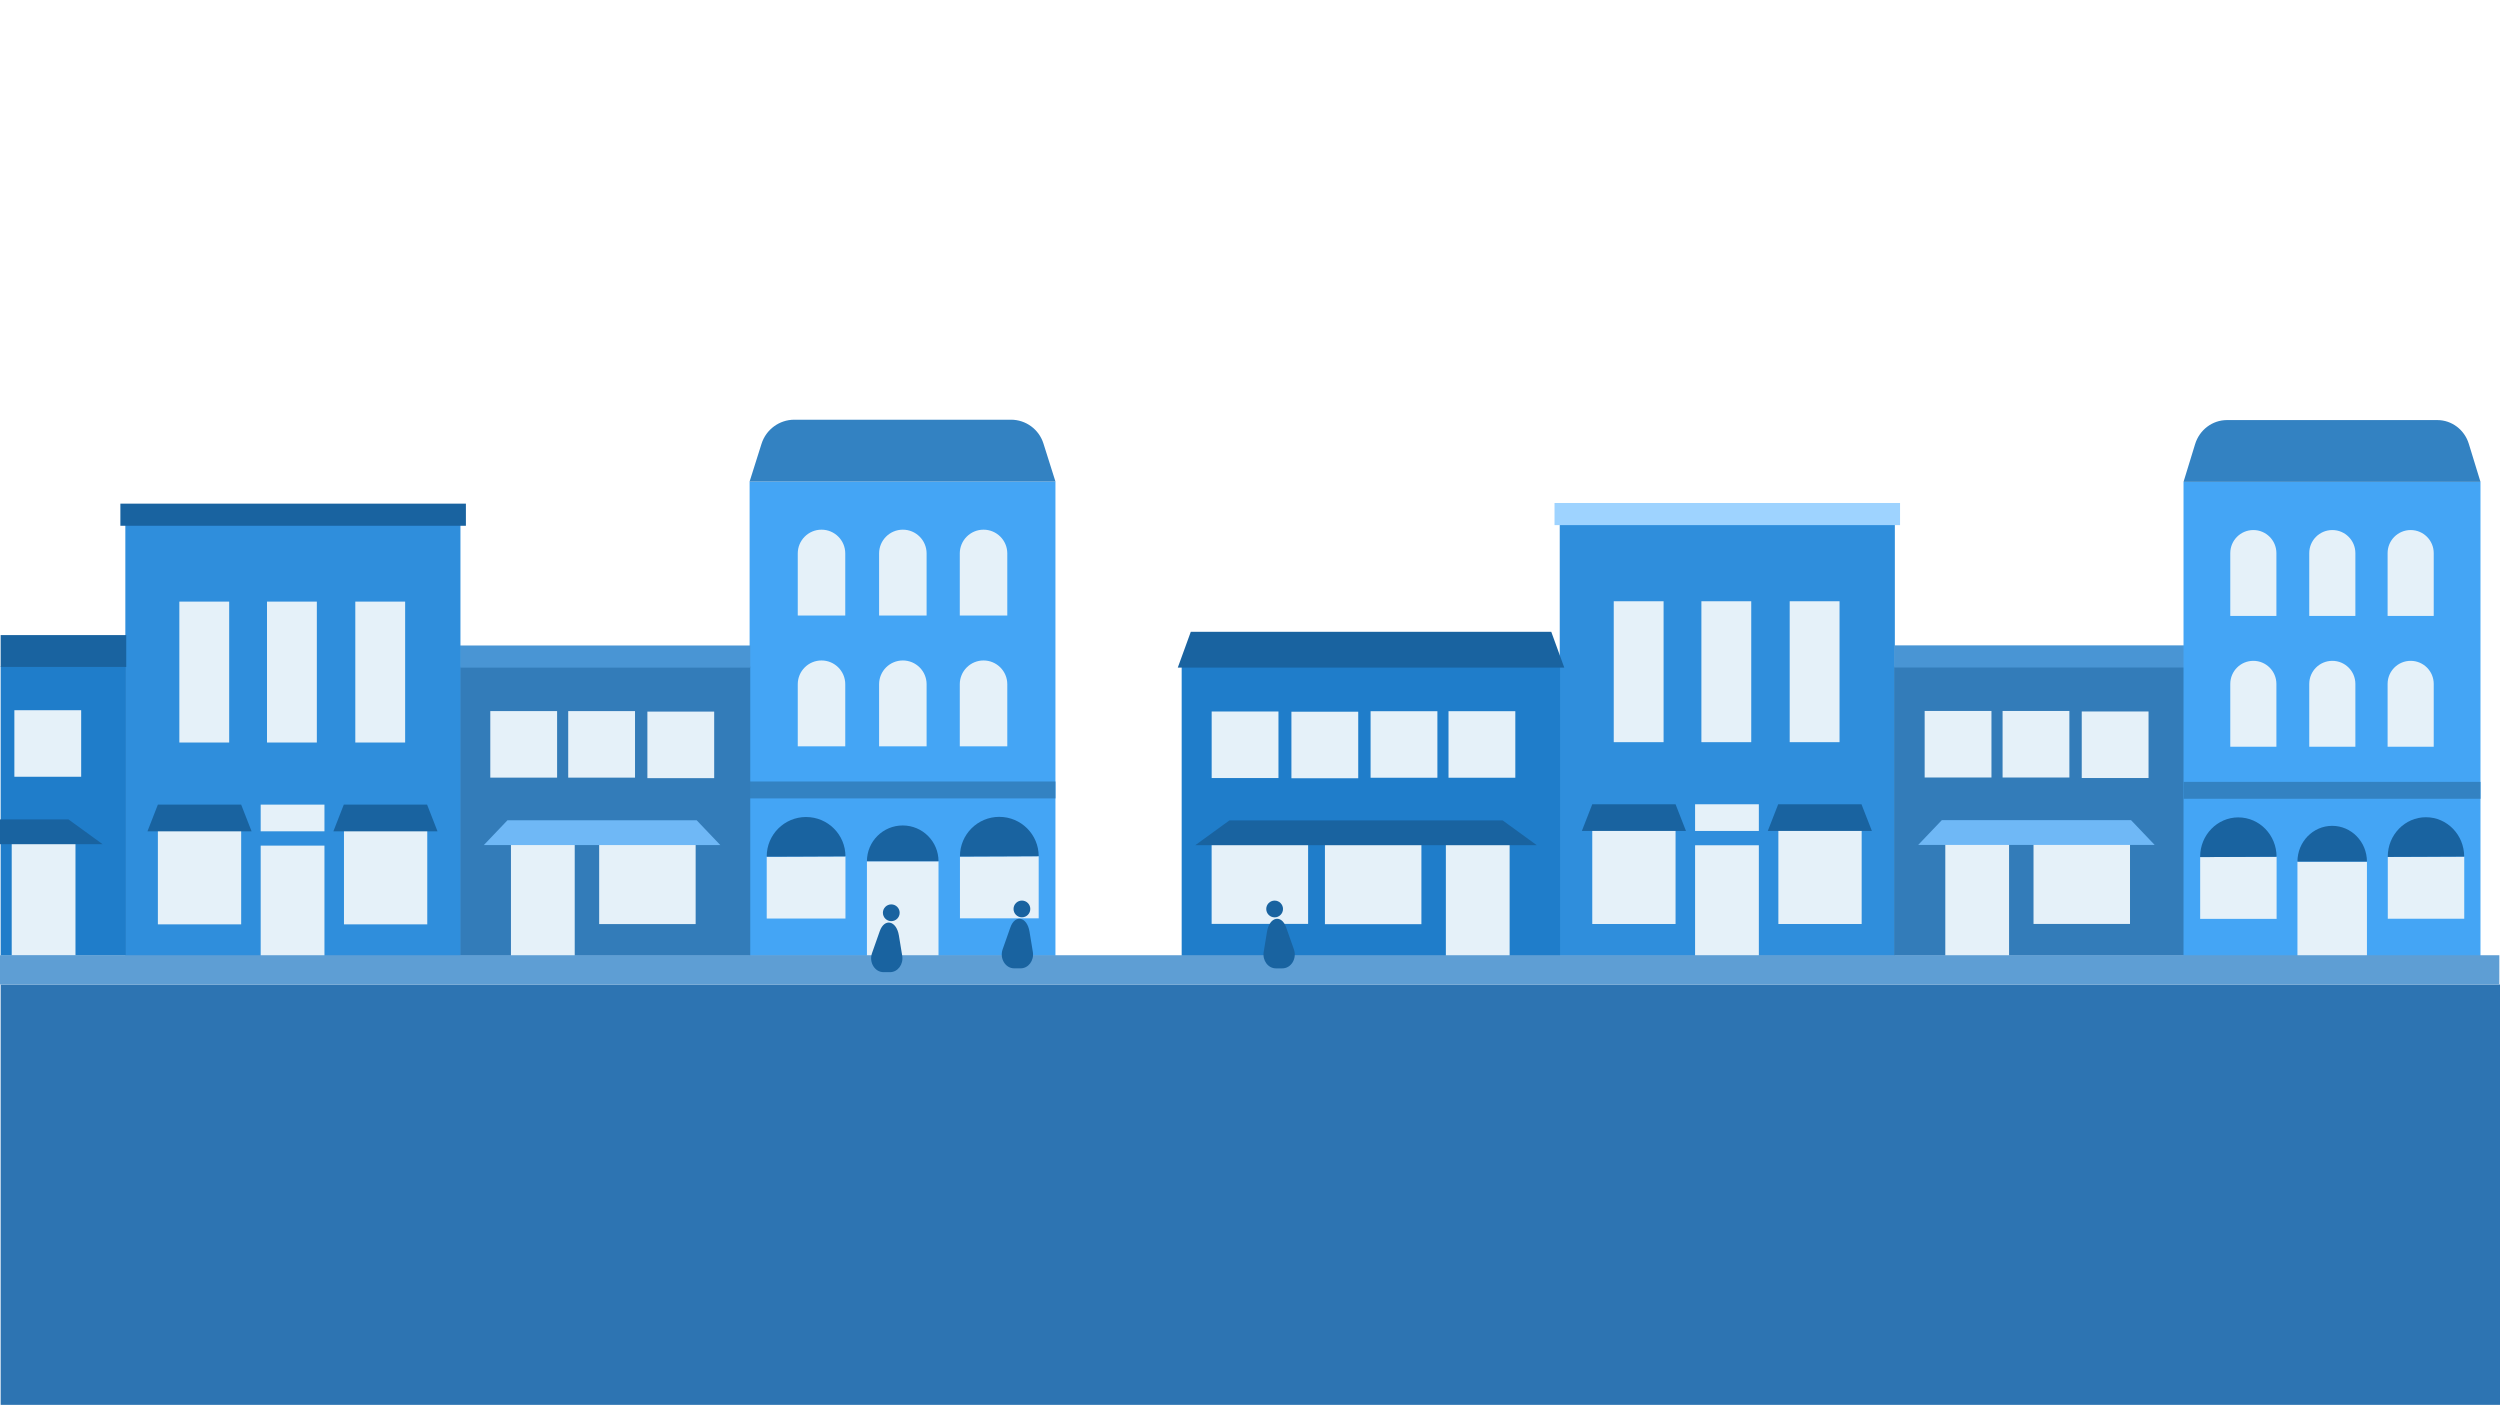
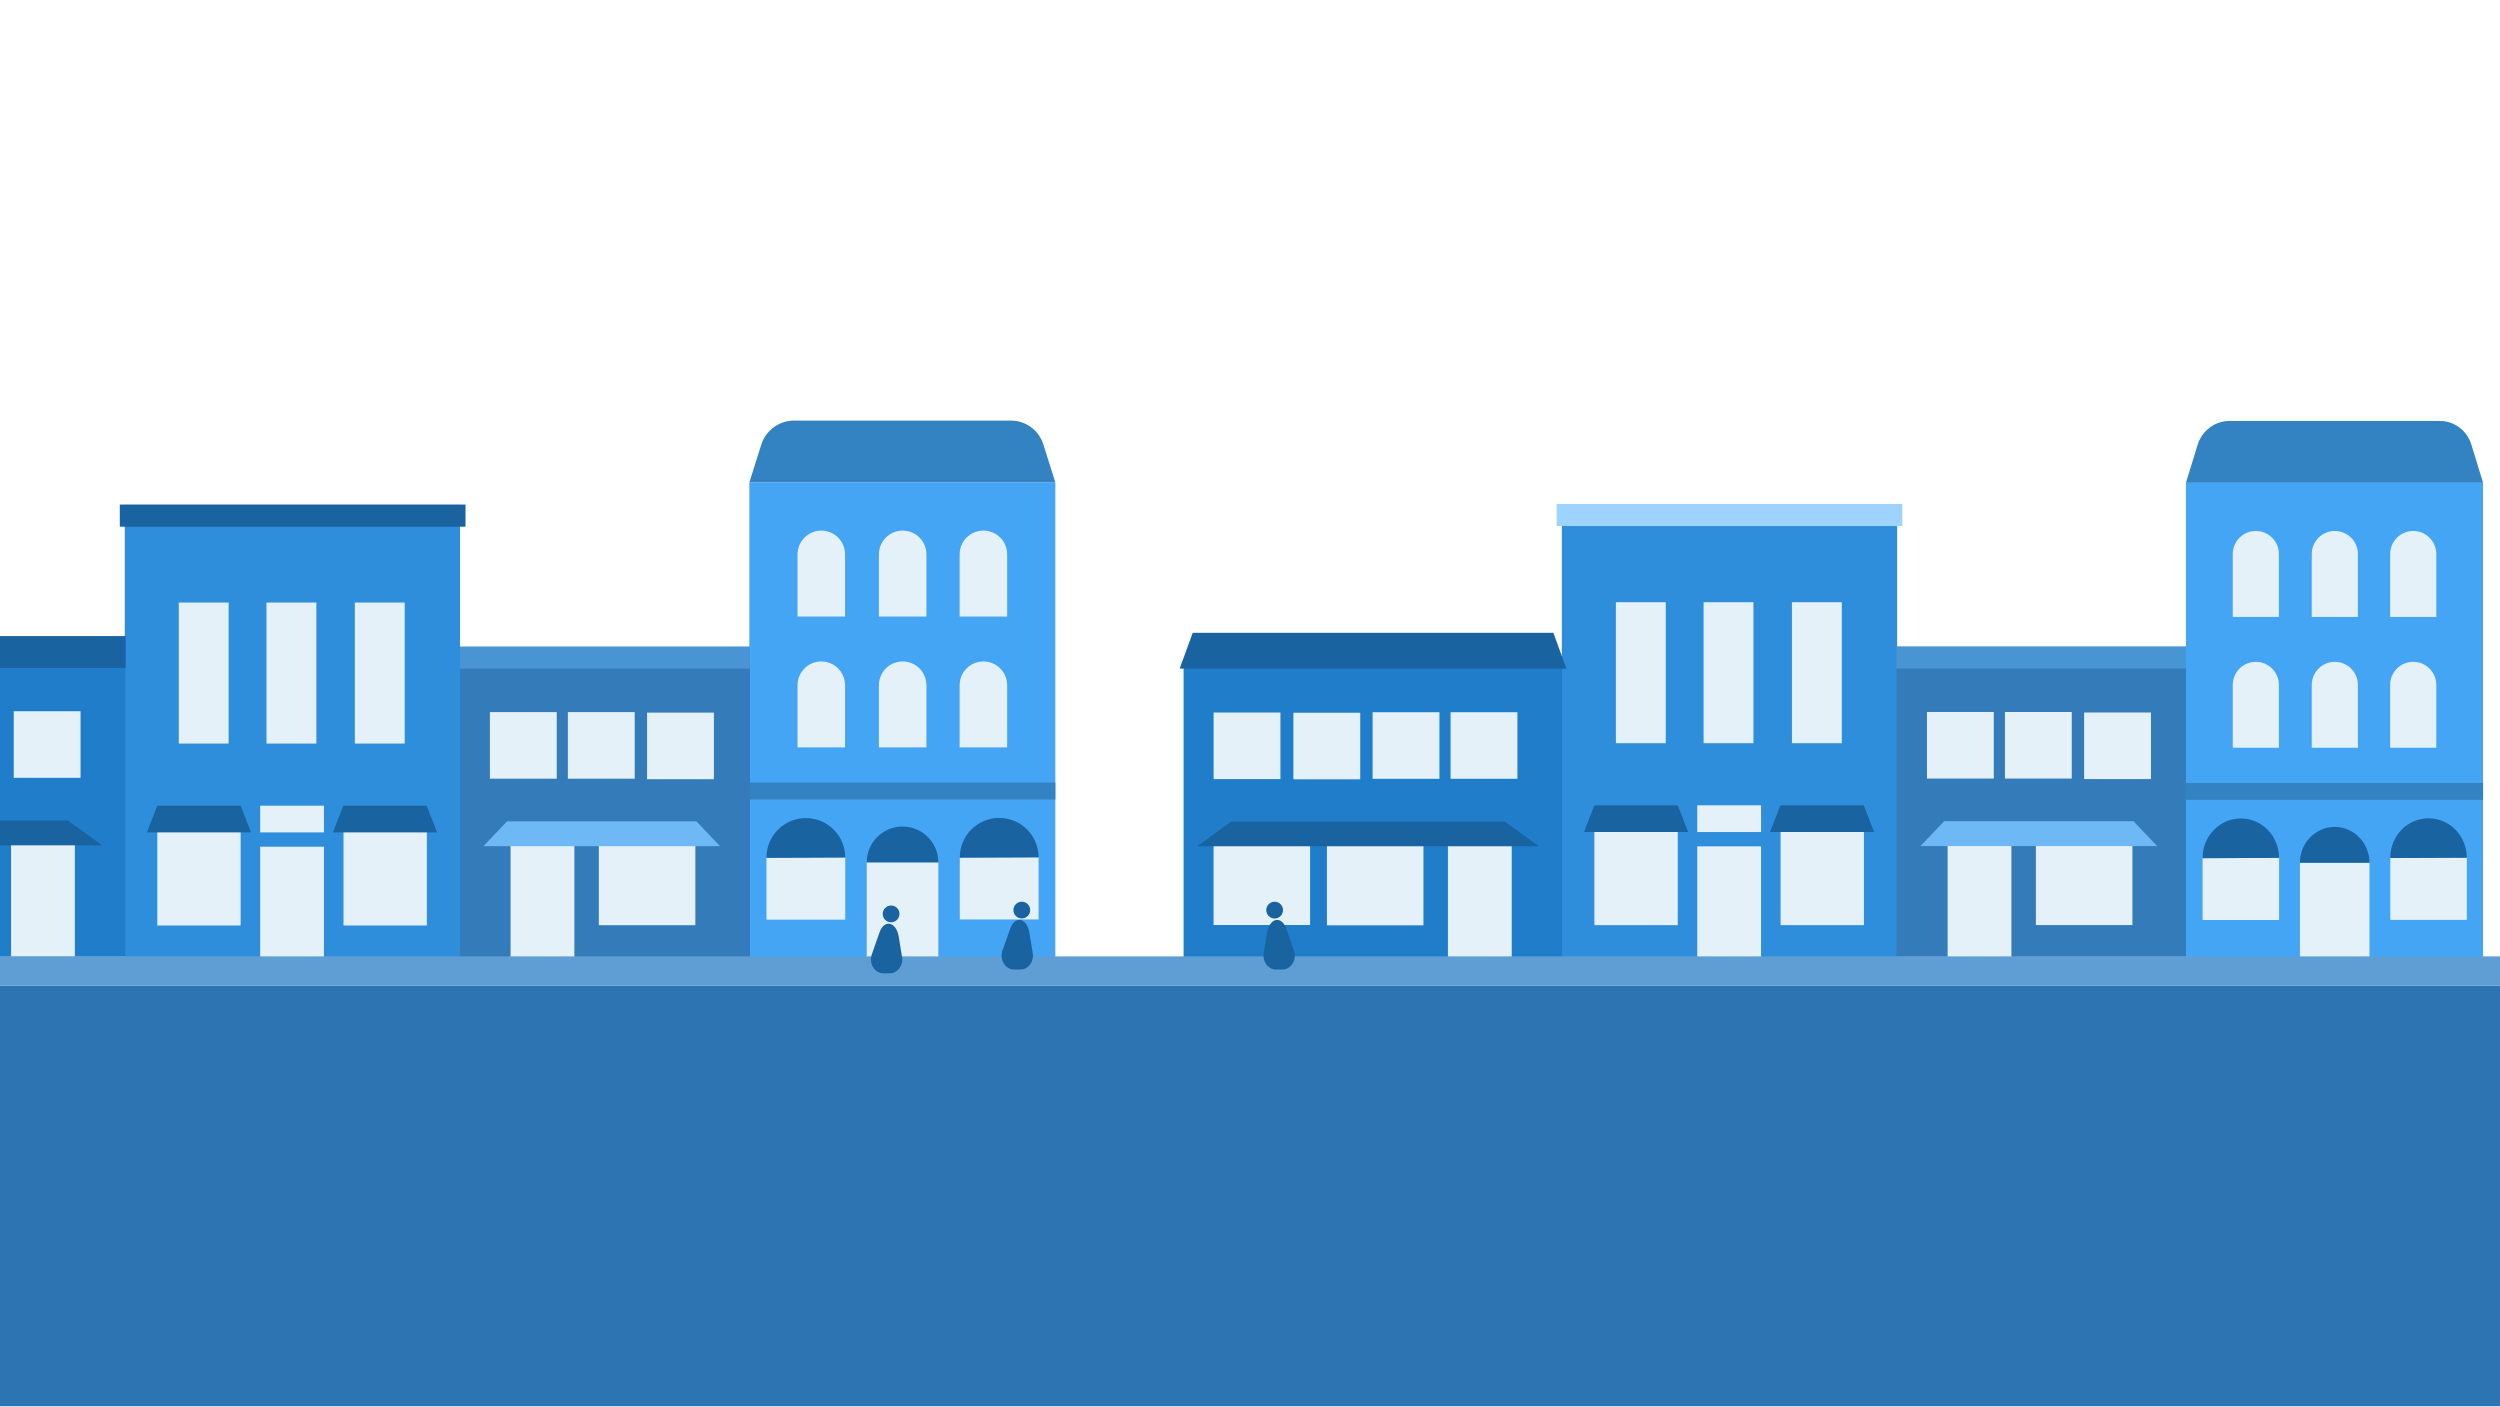
- <svg xmlns="http://www.w3.org/2000/svg" viewBox="0 0 3842 2160">
+ <svg xmlns="http://www.w3.org/2000/svg" viewBox="0 0 3840 2160">
  <g id="tourPages-move">
-     <rect x="2397" y="774" width="515" height="695" style="fill: #2f8edc; stroke-width: 0px;" />
-     <rect x="2480" y="924" width="76.59" height="216.56" style="fill: #e5f1f9; stroke-width: 0px;" />
-     <rect x="2614.71" y="924" width="76.59" height="216.56" style="fill: #e5f1f9; stroke-width: 0px;" />
-     <rect x="2750.41" y="924" width="76.59" height="216.56" style="fill: #e5f1f9; stroke-width: 0px;" />
-     <rect x="2447" y="1273" width="128" height="147" style="fill: #e5f1f9; stroke-width: 0px;" />
-     <rect x="2605" y="1299" width="98" height="170" style="fill: #e5f1f9; stroke-width: 0px;" />
-     <rect x="2605" y="1236" width="98" height="41" style="fill: #e5f1f9; stroke-width: 0px;" />
-     <rect x="2733" y="1273" width="128" height="147" style="fill: #e5f1f9; stroke-width: 0px;" />
-     <polygon points="2591 1277 2431 1277 2447 1236 2575 1236 2591 1277" style="fill: #1963a0; stroke-width: 0px;" />
-     <polygon points="2876.73 1277 2716.73 1277 2732.73 1236 2860.73 1236 2876.73 1277" style="fill: #1963a0; stroke-width: 0px;" />
-     <rect x="1816" y="1024.63" width="581.51" height="444.47" style="fill: #1f7dca; stroke-width: 0px;" />
-     <rect x="1862.03" y="1286.89" width="148.27" height="132.94" style="fill: #e5f1f9; stroke-width: 0px;" />
-     <rect x="2222" y="1294" width="98" height="176" style="fill: #e5f1f9; stroke-width: 0px;" />
-     <rect x="2036.15" y="1287.34" width="148.27" height="132.94" style="fill: #e5f1f9; stroke-width: 0px;" />
-     <polygon points="2361.71 1298.88 1836.92 1298.88 1889.4 1260.76 2309.23 1260.76 2361.71 1298.88" style="fill: #1963a0; stroke-width: 0px;" />
-     <rect x="1862.09" y="1093.43" width="102.66" height="102.26" style="fill: #e5f1f9; stroke-width: 0px;" />
-     <rect x="1984.66" y="1093.76" width="102.66" height="102.26" style="fill: #e5f1f9; stroke-width: 0px;" />
-     <rect x="2106.32" y="1092.98" width="102.66" height="102.26" style="fill: #e5f1f9; stroke-width: 0px;" />
-     <rect x="2226.08" y="1092.96" width="102.66" height="102.26" style="fill: #e5f1f9; stroke-width: 0px;" />
-     <rect x="2389" y="773" width="531" height="34" style="fill: #9ed3ff; stroke-width: 0px;" />
-     <rect x="1152" y="740" width="470" height="729" style="fill: #44a5f5; stroke-width: 0px;" />
-     <path d="M1262.5,1015h0c20.14,0,36.5,16.36,36.5,36.5v95.5h-73v-95.5c0-20.14,16.36-36.5,36.5-36.5Z" style="fill: #e5f1f9; stroke-width: 0px;" />
-     <path d="M1332.3,1469.57h110v-146h-110v146Z" style="fill: #e5f1f9; stroke-width: 0px;" />
-     <path d="M1387.3,1268.57h0c-30.38,0-55,24.62-55,55h110c0-30.38-24.62-55-55-55Z" style="fill: #1963a0; stroke-width: 0px;" />
-     <path d="M1278,1316.16c-6.65.03-12.85.05-18.64.08-2.13,0-4.18.02-6.19.03l-3.69.02c-2.15,0-4.25.02-6.28.03-2.93.01-5.72.02-8.39.03l-5.46.02c-1.76,0-3.44.01-5.08.02l-6.65.03-4.16.02c-.76,0-1.51,0-2.24,0h-3.38s-8.01.05-8.01.05h-2.38c-1.45.02-2.8.02-4.03.03h-3.4c-.55.02-1.09.02-1.59.02l-3.75.02c-.39,0-.75,0-1.09,0h-.62c-.35,0-.68,0-.98,0-.43,0-.81,0-1.15,0h-.65c-.2,0-.37,0-.52,0h-.57s-.28,0-.28,0c-.05,0-.09,0-.13,0h-.16s-.21,0-.21,0h-.02s0,0,0,0v95h121v-95.5l-14.2.06c-2.41.01-4.79.02-7.1.03Z" style="fill: #e5f1f9; stroke-width: 0px;" />
-     <path d="M1238.8,1255.57h0c-33.41,0-60.5,27.09-60.5,60.5v.5h0s.01,0,.02,0h.21s.1,0,.16,0h.13c.08,0,.17,0,.28,0,.16,0,.35,0,.57,0h.52c.19,0,.42,0,.65,0h1.15s.98,0,.98,0c.2,0,.4,0,.62,0h1.09s3.75-.02,3.75-.02h1.59c1.04-.01,2.17-.02,3.4-.02l4.03-.02c.77,0,1.55,0,2.38,0,2.39,0,5.05-.02,8.01-.03,1.08,0,2.22,0,3.38-.01h2.24c1.34-.01,2.72-.02,4.16-.03,2.1,0,4.32-.02,6.65-.03l5.08-.02c1.75,0,3.58-.01,5.46-.02l8.39-.03,6.28-.03c1.21,0,2.44-.01,3.69-.02l6.19-.03,18.64-.08,7.1-.03c4.54-.02,9.26-.04,14.2-.06h0c0-33.41-27.09-60.5-60.5-60.5Z" style="fill: #1963a0; stroke-width: 0px;" />
-     <path d="M1574.96,1315.92c-6.65.03-12.85.05-18.64.08-2.13,0-4.18.02-6.19.03l-3.69.02c-2.15,0-4.25.02-6.28.03-2.93.01-5.72.02-8.39.03l-5.46.02c-1.76,0-3.44.01-5.08.02l-6.65.03-4.16.02c-.76,0-1.51,0-2.24,0h-3.38s-8.01.05-8.01.05h-2.38c-1.45.02-2.8.02-4.03.03h-3.4c-.55.02-1.09.02-1.59.02l-3.75.02c-.39,0-.75,0-1.09,0h-.62c-.35,0-.68,0-.98,0-.43,0-.81,0-1.15,0h-.65c-.2,0-.37,0-.52,0h-.57s-.28,0-.28,0c-.05,0-.09,0-.13,0h-.16s-.21,0-.21,0h-.02s0,0,0,0v95h121v-95.5l-14.2.06c-2.41.01-4.79.02-7.1.03Z" style="fill: #e5f1f9; stroke-width: 0px;" />
-     <path d="M1535.76,1255.33h0c-33.41,0-60.5,27.09-60.5,60.5v.5h0s.01,0,.02,0h.21s.1,0,.16,0h.13c.08,0,.17,0,.28,0,.16,0,.35,0,.57,0h.52c.19,0,.42,0,.65,0h1.15s.98,0,.98,0c.2,0,.4,0,.62,0h1.09s3.75-.02,3.75-.02h1.59c1.04-.01,2.17-.02,3.4-.02l4.03-.02c.77,0,1.55,0,2.38,0,2.39,0,5.05-.02,8.01-.03,1.08,0,2.22,0,3.38-.01h2.24c1.34-.01,2.72-.02,4.16-.03,2.1,0,4.32-.02,6.65-.03l5.08-.02c1.75,0,3.58-.01,5.46-.02l8.39-.03,6.28-.03c1.21,0,2.44-.01,3.69-.02l6.19-.03,18.64-.08,7.1-.03c4.54-.02,9.26-.04,14.2-.06h0c0-33.41-27.09-60.5-60.5-60.5Z" style="fill: #1963a0; stroke-width: 0px;" />
-     <path d="M1387.5,1015h0c20.14,0,36.5,16.36,36.5,36.5v95.5h-73v-95.5c0-20.14,16.36-36.5,36.5-36.5Z" style="fill: #e5f1f9; stroke-width: 0px;" />
-     <path d="M1511.5,1015h0c20.14,0,36.5,16.36,36.5,36.5v95.5h-73v-95.5c0-20.14,16.36-36.5,36.5-36.5Z" style="fill: #e5f1f9; stroke-width: 0px;" />
-     <rect x="1152" y="1201" width="470" height="26" style="fill: #3382c2; stroke-width: 0px;" />
-     <path d="M1262.5,814h0c20.14,0,36.5,16.36,36.5,36.5v95.5h-73v-95.5c0-20.14,16.36-36.5,36.5-36.5Z" style="fill: #e5f1f9; stroke-width: 0px;" />
-     <path d="M1387.5,814h0c20.14,0,36.5,16.36,36.5,36.5v95.5h-73v-95.5c0-20.14,16.36-36.5,36.5-36.5Z" style="fill: #e5f1f9; stroke-width: 0px;" />
-     <path d="M1511.5,814h0c20.14,0,36.5,16.36,36.5,36.5v95.5h-73v-95.5c0-20.14,16.36-36.5,36.5-36.5Z" style="fill: #e5f1f9; stroke-width: 0px;" />
-     <path d="M1553.69,645h-332.87c-23.11,0-43.55,14.98-50.51,37.02l-18.31,57.98h470l-18.46-58.47c-6.87-21.75-27.04-36.53-49.85-36.53Z" style="fill: #3382c2; stroke-width: 0px;" />
-     <rect x="707" y="1024.47" width="446" height="444.47" transform="translate(1860 2493.41) rotate(180)" style="fill: #337cb9; stroke-width: 0px;" />
-     <rect x="785.22" y="1295" width="98" height="174.84" transform="translate(1668.45 2764.84) rotate(180)" style="fill: #e5f1f9; stroke-width: 0px;" />
-     <rect x="920.8" y="1287.18" width="148.27" height="132.94" transform="translate(1989.87 2707.3) rotate(180)" style="fill: #e5f1f9; stroke-width: 0px;" />
-     <polygon points="743.52 1298.72 1107 1298.72 1070.65 1260.6 779.86 1260.6 743.52 1298.72" style="fill: #6fb8f6; stroke-width: 0px;" />
-     <rect x="994.91" y="1093.59" width="102.66" height="102.26" transform="translate(2092.47 2289.44) rotate(180)" style="fill: #e5f1f9; stroke-width: 0px;" />
-     <rect x="873.24" y="1092.82" width="102.66" height="102.26" transform="translate(1849.14 2287.9) rotate(180)" style="fill: #e5f1f9; stroke-width: 0px;" />
-     <rect x="753.49" y="1092.8" width="102.66" height="102.26" transform="translate(1609.64 2287.86) rotate(180)" style="fill: #e5f1f9; stroke-width: 0px;" />
-     <polygon points="2384 971 1830 971 1810 1026 2404 1026 2384 971" style="fill: #1963a0; stroke-width: 0px;" />
-     <rect x="707" y="992" width="446" height="34" style="fill: #4995d4; stroke-width: 0px;" />
-     <rect x="192.62" y="774.55" width="515" height="695" style="fill: #2f8edc; stroke-width: 0px;" />
-     <rect x="275.62" y="924.55" width="76.59" height="216.56" style="fill: #e5f1f9; stroke-width: 0px;" />
-     <rect x="410.33" y="924.55" width="76.59" height="216.56" style="fill: #e5f1f9; stroke-width: 0px;" />
-     <rect x="546.03" y="924.55" width="76.59" height="216.56" style="fill: #e5f1f9; stroke-width: 0px;" />
-     <rect x="242.62" y="1269" width="128" height="151.55" style="fill: #e5f1f9; stroke-width: 0px;" />
-     <rect x="400.62" y="1299.55" width="98" height="170" style="fill: #e5f1f9; stroke-width: 0px;" />
-     <rect x="400.62" y="1236.55" width="98" height="41" style="fill: #e5f1f9; stroke-width: 0px;" />
-     <rect x="528.62" y="1269" width="128" height="151.55" style="fill: #e5f1f9; stroke-width: 0px;" />
-     <polygon points="386.62 1277.55 226.62 1277.55 242.62 1236.55 370.62 1236.55 386.62 1277.55" style="fill: #1963a0; stroke-width: 0px;" />
-     <polygon points="672.35 1277.55 512.35 1277.55 528.35 1236.55 656.35 1236.55 672.35 1277.55" style="fill: #1963a0; stroke-width: 0px;" />
-     <rect x="185" y="774" width="531" height="34" style="fill: #1963a0; stroke-width: 0px;" />
-     <rect x="2911" y="1024.26" width="447" height="444.47" transform="translate(6269 2493) rotate(180)" style="fill: #337cb9; stroke-width: 0px;" />
-     <rect x="2989.55" y="1293" width="98" height="176.63" transform="translate(6077.09 2762.63) rotate(180)" style="fill: #e5f1f9; stroke-width: 0px;" />
-     <rect x="3125.12" y="1286.98" width="148.27" height="132.94" transform="translate(6398.51 2706.89) rotate(180)" style="fill: #e5f1f9; stroke-width: 0px;" />
-     <polygon points="2947.84 1298.51 3311.32 1298.51 3274.97 1260.4 2984.19 1260.4 2947.84 1298.51" style="fill: #6fb8f6; stroke-width: 0px;" />
-     <rect x="3199.23" y="1093.39" width="102.66" height="102.26" transform="translate(6501.11 2289.04) rotate(180)" style="fill: #e5f1f9; stroke-width: 0px;" />
-     <rect x="3077.56" y="1092.62" width="102.66" height="102.26" transform="translate(6257.79 2287.5) rotate(180)" style="fill: #e5f1f9; stroke-width: 0px;" />
-     <rect x="2957.81" y="1092.6" width="102.66" height="102.26" transform="translate(6018.28 2287.46) rotate(180)" style="fill: #e5f1f9; stroke-width: 0px;" />
-     <rect x="1" y="1024.13" width="192.51" height="444.47" style="fill: #1f7dca; stroke-width: 0px;" />
-     <rect x="18" y="1292.5" width="98" height="176" style="fill: #e5f1f9; stroke-width: 0px;" />
-     <rect x="22.08" y="1091.46" width="102.66" height="102.26" style="fill: #e5f1f9; stroke-width: 0px;" />
-     <rect x="2911" y="991.8" width="447" height="34" style="fill: #4995d4; stroke-width: 0px;" />
-     <rect x="3355.63" y="740.57" width="456.37" height="729" style="fill: #44a5f5; stroke-width: 0px;" />
-     <path d="M3462.93,1015.57h0c19.56,0,35.44,15.88,35.44,35.44v96.56h-70.88v-96.56c0-19.56,15.88-35.44,35.44-35.44Z" style="fill: #e5f1f9; stroke-width: 0px;" />
-     <path d="M3530.71,1470.15h106.81v-146h-106.81v146Z" style="fill: #e5f1f9; stroke-width: 0px;" />
-     <path d="M3584.11,1269.15h0c-29.49,0-53.4,24.62-53.4,55h106.81c0-30.38-23.91-55-53.4-55Z" style="fill: #1963a0; stroke-width: 0px;" />
-     <path d="M3477.98,1316.73c-6.45.03-12.48.05-18.1.08-2.06,0-4.06.02-6.01.03l-3.58.02c-2.09,0-4.13.02-6.09.03-2.85.01-5.55.02-8.15.03l-5.3.02c-1.71,0-3.34.01-4.93.02l-6.45.03-4.04.02c-.74,0-1.46,0-2.17,0h-3.28s-7.77.05-7.77.05h-2.31c-1.4.02-2.71.02-3.92.03h-3.3c-.54.02-1.06.02-1.55.02-1.41,0-2.61.01-3.64.02-.38,0-.73,0-1.06,0h-.6c-.34,0-.66,0-.95,0-.42,0-.79,0-1.12,0h-.63c-.19,0-.36,0-.51,0h-.55s-.27,0-.27,0c-.04,0-.08,0-.12,0h-.15s-.2,0-.2,0h-.02s0,0,0,0v95h117.49v-95.5l-13.79.06c-2.34.01-4.65.02-6.89.03Z" style="fill: #e5f1f9; stroke-width: 0px;" />
-     <path d="M3439.92,1256.15h0c-32.44,0-58.75,27.09-58.75,60.5v.5h0s0,0,.02,0h.2s.09,0,.15,0h.12c.08,0,.17,0,.27,0,.15,0,.34,0,.55,0h.51c.19,0,.4,0,.63,0h1.12s.95,0,.95,0c.19,0,.39,0,.6,0h1.06s3.64-.02,3.64-.02h1.55c1.01-.01,2.1-.02,3.3-.02l3.92-.02c.74,0,1.51,0,2.31,0,2.32,0,4.9-.02,7.77-.03,1.05,0,2.15,0,3.28-.01h2.17c1.3-.01,2.64-.02,4.04-.03,2.04,0,4.2-.02,6.45-.03l4.93-.02c1.7,0,3.48-.01,5.3-.02l8.15-.03,6.09-.03c1.17,0,2.37-.01,3.58-.02l6.01-.03,18.1-.08,6.89-.03c4.41-.02,8.99-.04,13.79-.06h0c0-33.41-26.3-60.5-58.75-60.5Z" style="fill: #1963a0; stroke-width: 0px;" />
-     <path d="M3766.33,1316.49c-6.45.03-12.48.05-18.1.08-2.06,0-4.06.02-6.01.03l-3.58.02c-2.09,0-4.13.02-6.09.03-2.85.01-5.55.02-8.15.03l-5.3.02c-1.71,0-3.34.01-4.93.02l-6.45.03-4.04.02c-.74,0-1.46,0-2.17,0h-3.28s-7.77.05-7.77.05h-2.31c-1.4.02-2.71.02-3.92.03h-3.3c-.54.02-1.06.02-1.55.02-1.41,0-2.61.01-3.64.02-.38,0-.73,0-1.06,0h-.6c-.34,0-.66,0-.95,0-.42,0-.79,0-1.12,0h-.63c-.19,0-.36,0-.51,0h-.55s-.27,0-.27,0c-.04,0-.08,0-.12,0h-.15s-.2,0-.2,0h-.02s0,0,0,0v95h117.49v-95.5l-13.79.06c-2.34.01-4.65.02-6.89.03Z" style="fill: #e5f1f9; stroke-width: 0px;" />
-     <path d="M3728.26,1255.9h0c-32.44,0-58.75,27.09-58.75,60.5v.5h0s0,0,.02,0h.2s.09,0,.15,0h.12c.08,0,.17,0,.27,0,.15,0,.34,0,.55,0h.51c.19,0,.4,0,.63,0h1.12s.95,0,.95,0c.19,0,.39,0,.6,0h1.06s3.64-.02,3.64-.02h1.55c1.01-.01,2.1-.02,3.3-.02l3.92-.02c.74,0,1.51,0,2.31,0,2.32,0,4.9-.02,7.77-.03,1.05,0,2.15,0,3.28-.01h2.17c1.3-.01,2.64-.02,4.04-.03,2.04,0,4.2-.02,6.45-.03l4.93-.02c1.7,0,3.48-.01,5.3-.02l8.15-.03,6.09-.03c1.17,0,2.37-.01,3.58-.02l6.01-.03,18.1-.08,6.89-.03c4.41-.02,8.99-.04,13.79-.06h0c0-33.41-26.3-60.5-58.75-60.5Z" style="fill: #1963a0; stroke-width: 0px;" />
-     <path d="M3584.3,1015.57h0c19.56,0,35.44,15.88,35.44,35.44v96.56h-70.88v-96.56c0-19.56,15.88-35.44,35.44-35.44Z" style="fill: #e5f1f9; stroke-width: 0px;" />
-     <path d="M3704.71,1015.57h0c19.56,0,35.44,15.88,35.44,35.44v96.56h-70.88v-96.56c0-19.56,15.88-35.44,35.44-35.44Z" style="fill: #e5f1f9; stroke-width: 0px;" />
-     <rect x="3355.63" y="1201.57" width="456.37" height="26" style="fill: #3382c2; stroke-width: 0px;" />
-     <path d="M3462.93,814.57h0c19.56,0,35.44,15.88,35.44,35.44v96.56h-70.88v-96.56c0-19.56,15.88-35.44,35.44-35.44Z" style="fill: #e5f1f9; stroke-width: 0px;" />
-     <path d="M3584.3,814.57h0c19.56,0,35.44,15.88,35.44,35.44v96.56h-70.88v-96.56c0-19.56,15.88-35.44,35.44-35.44Z" style="fill: #e5f1f9; stroke-width: 0px;" />
-     <path d="M3704.71,814.57h0c19.56,0,35.44,15.88,35.44,35.44v96.56h-70.88v-96.56c0-19.56,15.88-35.44,35.44-35.44Z" style="fill: #e5f1f9; stroke-width: 0px;" />
-     <path d="M3745.67,645.57h-323.21c-22.44,0-42.29,14.98-49.04,37.02l-17.78,57.98h456.37l-17.93-58.47c-6.67-21.75-26.26-36.53-48.4-36.53Z" style="fill: #3382c2; stroke-width: 0px;" />
-     <rect x="1" y="1513" width="3841" height="646" style="fill: #2d74b2; stroke-width: 0px;" />
-     <rect y="1468" width="3841" height="45" style="fill: #5e9ed4; stroke-width: 0px;" />
-     <polygon points="157.71 1297.38 105.23 1259.26 0 1259.26 0 1297.38 157.71 1297.38" style="fill: #1963a0; stroke-width: 0px;" />
-     <rect x="1" y="976" width="193" height="49" style="fill: #1963a0; stroke-width: 0px;" />
+     <rect x="2399" y="775" width="515" height="695" style="fill: #2f8edc; stroke-width: 0px;" />
+     <rect x="2482" y="925" width="76.59" height="216.56" style="fill: #e5f1f9; stroke-width: 0px;" />
+     <rect x="2616.71" y="925" width="76.59" height="216.56" style="fill: #e5f1f9; stroke-width: 0px;" />
+     <rect x="2752.41" y="925" width="76.59" height="216.56" style="fill: #e5f1f9; stroke-width: 0px;" />
+     <rect x="2449" y="1274" width="128" height="147" style="fill: #e5f1f9; stroke-width: 0px;" />
+     <rect x="2607" y="1300" width="98" height="170" style="fill: #e5f1f9; stroke-width: 0px;" />
+     <rect x="2607" y="1237" width="98" height="41" style="fill: #e5f1f9; stroke-width: 0px;" />
+     <rect x="2735" y="1274" width="128" height="147" style="fill: #e5f1f9; stroke-width: 0px;" />
+     <polygon points="2593 1278 2433 1278 2449 1237 2577 1237 2593 1278" style="fill: #1963a0; stroke-width: 0px;" />
+     <polygon points="2878.73 1278 2718.73 1278 2734.73 1237 2862.73 1237 2878.73 1278" style="fill: #1963a0; stroke-width: 0px;" />
+     <rect x="1818" y="1025.63" width="581.51" height="444.47" style="fill: #1f7dca; stroke-width: 0px;" />
+     <rect x="1864.03" y="1287.89" width="148.27" height="132.94" style="fill: #e5f1f9; stroke-width: 0px;" />
+     <rect x="2224" y="1295" width="98" height="176" style="fill: #e5f1f9; stroke-width: 0px;" />
+     <rect x="2038.15" y="1288.34" width="148.27" height="132.94" style="fill: #e5f1f9; stroke-width: 0px;" />
+     <polygon points="2363.71 1299.88 1838.92 1299.88 1891.4 1261.76 2311.23 1261.76 2363.71 1299.88" style="fill: #1963a0; stroke-width: 0px;" />
+     <rect x="1864.09" y="1094.43" width="102.66" height="102.26" style="fill: #e5f1f9; stroke-width: 0px;" />
+     <rect x="1986.66" y="1094.76" width="102.66" height="102.26" style="fill: #e5f1f9; stroke-width: 0px;" />
+     <rect x="2108.32" y="1093.98" width="102.66" height="102.26" style="fill: #e5f1f9; stroke-width: 0px;" />
+     <rect x="2228.08" y="1093.96" width="102.66" height="102.26" style="fill: #e5f1f9; stroke-width: 0px;" />
+     <rect x="2391" y="774" width="531" height="34" style="fill: #9ed3ff; stroke-width: 0px;" />
+     <rect x="1151" y="741" width="470" height="729" style="fill: #44a5f5; stroke-width: 0px;" />
+     <path d="M1261.5,1016h0c20.14,0,36.5,16.36,36.5,36.5v95.5h-73v-95.5c0-20.14,16.36-36.5,36.5-36.5Z" style="fill: #e5f1f9; stroke-width: 0px;" />
+     <path d="M1331.3,1470.57h110v-146h-110v146Z" style="fill: #e5f1f9; stroke-width: 0px;" />
+     <path d="M1386.3,1269.57h0c-30.38,0-55,24.62-55,55h110c0-30.38-24.62-55-55-55Z" style="fill: #1963a0; stroke-width: 0px;" />
+     <path d="M1277,1317.16c-6.65.03-12.85.05-18.64.08-2.13,0-4.18.02-6.19.03l-3.69.02c-2.15,0-4.25.02-6.28.03-2.93.01-5.72.02-8.39.03l-5.46.02c-1.76,0-3.44.01-5.08.02l-6.65.03-4.16.02c-.76,0-1.51,0-2.24,0h-3.38s-8.01.05-8.01.05h-2.38c-1.45.02-2.8.02-4.03.03h-3.4c-.55.02-1.09.02-1.59.02l-3.75.02c-.39,0-.75,0-1.09,0h-.62c-.35,0-.68,0-.98,0-.43,0-.81,0-1.15,0h-.65c-.2,0-.37,0-.52,0h-.57s-.28,0-.28,0c-.05,0-.09,0-.13,0h-.16s-.21,0-.21,0h-.02s0,0,0,0v95h121v-95.5l-14.2.06c-2.41.01-4.79.02-7.1.03Z" style="fill: #e5f1f9; stroke-width: 0px;" />
+     <path d="M1237.8,1256.57h0c-33.41,0-60.5,27.09-60.5,60.5v.5h0s.01,0,.02,0h.21s.1,0,.16,0h.13c.08,0,.17,0,.28,0,.16,0,.35,0,.57,0h.52c.19,0,.42,0,.65,0h1.15s.98,0,.98,0c.2,0,.4,0,.62,0h1.09s3.75-.02,3.75-.02h1.59c1.04-.01,2.17-.02,3.4-.02l4.03-.02c.77,0,1.55,0,2.38,0,2.39,0,5.05-.02,8.01-.03,1.08,0,2.22,0,3.38-.01h2.24c1.34-.01,2.72-.02,4.16-.03,2.1,0,4.32-.02,6.65-.03l5.08-.02c1.75,0,3.58-.01,5.46-.02l8.39-.03,6.28-.03c1.21,0,2.44-.01,3.69-.02l6.19-.03,18.64-.08,7.1-.03c4.54-.02,9.26-.04,14.2-.06h0c0-33.41-27.09-60.5-60.5-60.5Z" style="fill: #1963a0; stroke-width: 0px;" />
+     <path d="M1573.96,1316.92c-6.65.03-12.85.05-18.64.08-2.13,0-4.18.02-6.19.03l-3.69.02c-2.15,0-4.25.02-6.28.03-2.93.01-5.72.02-8.39.03l-5.46.02c-1.76,0-3.44.01-5.08.02l-6.65.03-4.16.02c-.76,0-1.51,0-2.24,0h-3.38s-8.01.05-8.01.05h-2.38c-1.45.02-2.8.02-4.03.03h-3.4c-.55.02-1.09.02-1.59.02l-3.75.02c-.39,0-.75,0-1.09,0h-.62c-.35,0-.68,0-.98,0-.43,0-.81,0-1.15,0h-.65c-.2,0-.37,0-.52,0h-.57s-.28,0-.28,0c-.05,0-.09,0-.13,0h-.16s-.21,0-.21,0h-.02s0,0,0,0v95h121v-95.5l-14.2.06c-2.41.01-4.79.02-7.1.03Z" style="fill: #e5f1f9; stroke-width: 0px;" />
+     <path d="M1534.76,1256.33h0c-33.41,0-60.5,27.09-60.5,60.5v.5h0s.01,0,.02,0h.21s.1,0,.16,0h.13c.08,0,.17,0,.28,0,.16,0,.35,0,.57,0h.52c.19,0,.42,0,.65,0h1.15s.98,0,.98,0c.2,0,.4,0,.62,0h1.09s3.75-.02,3.75-.02h1.59c1.04-.01,2.17-.02,3.4-.02l4.03-.02c.77,0,1.55,0,2.38,0,2.39,0,5.05-.02,8.01-.03,1.08,0,2.22,0,3.38-.01h2.24c1.34-.01,2.72-.02,4.16-.03,2.1,0,4.32-.02,6.65-.03l5.08-.02c1.75,0,3.58-.01,5.46-.02l8.39-.03,6.28-.03c1.21,0,2.44-.01,3.69-.02l6.19-.03,18.64-.08,7.1-.03c4.54-.02,9.26-.04,14.2-.06h0c0-33.41-27.09-60.5-60.5-60.5Z" style="fill: #1963a0; stroke-width: 0px;" />
+     <path d="M1386.5,1016h0c20.14,0,36.5,16.36,36.5,36.5v95.5h-73v-95.5c0-20.14,16.36-36.5,36.5-36.5Z" style="fill: #e5f1f9; stroke-width: 0px;" />
+     <path d="M1510.5,1016h0c20.14,0,36.5,16.36,36.5,36.5v95.5h-73v-95.5c0-20.14,16.36-36.5,36.5-36.5Z" style="fill: #e5f1f9; stroke-width: 0px;" />
+     <rect x="1151" y="1202" width="470" height="26" style="fill: #3382c2; stroke-width: 0px;" />
+     <path d="M1261.5,815h0c20.14,0,36.5,16.36,36.5,36.5v95.5h-73v-95.5c0-20.14,16.36-36.5,36.5-36.5Z" style="fill: #e5f1f9; stroke-width: 0px;" />
+     <path d="M1386.5,815h0c20.14,0,36.5,16.36,36.5,36.5v95.5h-73v-95.5c0-20.14,16.36-36.5,36.5-36.5Z" style="fill: #e5f1f9; stroke-width: 0px;" />
+     <path d="M1510.5,815h0c20.14,0,36.5,16.36,36.5,36.5v95.5h-73v-95.5c0-20.14,16.36-36.5,36.5-36.5Z" style="fill: #e5f1f9; stroke-width: 0px;" />
+     <path d="M1552.69,646h-332.87c-23.11,0-43.55,14.98-50.51,37.02l-18.31,57.98h470l-18.46-58.47c-6.87-21.75-27.04-36.53-49.85-36.53Z" style="fill: #3382c2; stroke-width: 0px;" />
+     <rect x="706" y="1025.47" width="446" height="444.47" transform="translate(1858 2495.41) rotate(180)" style="fill: #337cb9; stroke-width: 0px;" />
+     <rect x="784.22" y="1296" width="98" height="174.84" transform="translate(1666.45 2766.84) rotate(180)" style="fill: #e5f1f9; stroke-width: 0px;" />
+     <rect x="919.8" y="1288.18" width="148.27" height="132.94" transform="translate(1987.87 2709.3) rotate(180)" style="fill: #e5f1f9; stroke-width: 0px;" />
+     <polygon points="742.52 1299.72 1106 1299.72 1069.65 1261.6 778.86 1261.6 742.52 1299.72" style="fill: #6fb8f6; stroke-width: 0px;" />
+     <rect x="993.91" y="1094.59" width="102.66" height="102.26" transform="translate(2090.47 2291.44) rotate(180)" style="fill: #e5f1f9; stroke-width: 0px;" />
+     <rect x="872.24" y="1093.82" width="102.66" height="102.26" transform="translate(1847.14 2289.9) rotate(180)" style="fill: #e5f1f9; stroke-width: 0px;" />
+     <rect x="752.49" y="1093.8" width="102.66" height="102.26" transform="translate(1607.64 2289.86) rotate(180)" style="fill: #e5f1f9; stroke-width: 0px;" />
+     <polygon points="2386 972 1832 972 1812 1027 2406 1027 2386 972" style="fill: #1963a0; stroke-width: 0px;" />
+     <rect x="706" y="993" width="446" height="34" style="fill: #4995d4; stroke-width: 0px;" />
+     <rect x="191.62" y="775.55" width="515" height="695" style="fill: #2f8edc; stroke-width: 0px;" />
+     <rect x="274.62" y="925.55" width="76.59" height="216.56" style="fill: #e5f1f9; stroke-width: 0px;" />
+     <rect x="409.33" y="925.55" width="76.59" height="216.56" style="fill: #e5f1f9; stroke-width: 0px;" />
+     <rect x="545.03" y="925.55" width="76.59" height="216.56" style="fill: #e5f1f9; stroke-width: 0px;" />
+     <rect x="241.62" y="1270" width="128" height="151.55" style="fill: #e5f1f9; stroke-width: 0px;" />
+     <rect x="399.62" y="1300.55" width="98" height="170" style="fill: #e5f1f9; stroke-width: 0px;" />
+     <rect x="399.62" y="1237.55" width="98" height="41" style="fill: #e5f1f9; stroke-width: 0px;" />
+     <rect x="527.62" y="1270" width="128" height="151.55" style="fill: #e5f1f9; stroke-width: 0px;" />
+     <polygon points="385.62 1278.55 225.62 1278.55 241.62 1237.55 369.62 1237.55 385.62 1278.55" style="fill: #1963a0; stroke-width: 0px;" />
+     <polygon points="671.35 1278.55 511.35 1278.55 527.35 1237.55 655.35 1237.55 671.35 1278.55" style="fill: #1963a0; stroke-width: 0px;" />
+     <rect x="184" y="775" width="531" height="34" style="fill: #1963a0; stroke-width: 0px;" />
+     <rect x="2913" y="1025.26" width="447" height="444.47" transform="translate(6273 2495) rotate(180)" style="fill: #337cb9; stroke-width: 0px;" />
+     <rect x="2991.55" y="1294" width="98" height="176.63" transform="translate(6081.09 2764.63) rotate(180)" style="fill: #e5f1f9; stroke-width: 0px;" />
+     <rect x="3127.12" y="1287.98" width="148.27" height="132.94" transform="translate(6402.51 2708.89) rotate(180)" style="fill: #e5f1f9; stroke-width: 0px;" />
+     <polygon points="2949.84 1299.51 3313.32 1299.51 3276.97 1261.4 2986.19 1261.4 2949.84 1299.51" style="fill: #6fb8f6; stroke-width: 0px;" />
+     <rect x="3201.23" y="1094.39" width="102.66" height="102.26" transform="translate(6505.11 2291.04) rotate(180)" style="fill: #e5f1f9; stroke-width: 0px;" />
+     <rect x="3079.56" y="1093.62" width="102.66" height="102.26" transform="translate(6261.79 2289.5) rotate(180)" style="fill: #e5f1f9; stroke-width: 0px;" />
+     <rect x="2959.81" y="1093.6" width="102.66" height="102.26" transform="translate(6022.28 2289.46) rotate(180)" style="fill: #e5f1f9; stroke-width: 0px;" />
+     <rect y="1025.13" width="192.51" height="444.47" style="fill: #1f7dca; stroke-width: 0px;" />
+     <rect x="17" y="1293.5" width="98" height="176" style="fill: #e5f1f9; stroke-width: 0px;" />
+     <rect x="21.08" y="1092.46" width="102.66" height="102.26" style="fill: #e5f1f9; stroke-width: 0px;" />
+     <rect x="2913" y="992.8" width="447" height="34" style="fill: #4995d4; stroke-width: 0px;" />
+     <rect x="3357.63" y="741.57" width="456.37" height="729" style="fill: #44a5f5; stroke-width: 0px;" />
+     <path d="M3464.93,1016.57h0c19.56,0,35.44,15.88,35.44,35.44v96.56h-70.88v-96.56c0-19.56,15.88-35.44,35.44-35.44Z" style="fill: #e5f1f9; stroke-width: 0px;" />
+     <path d="M3532.71,1471.15h106.81v-146h-106.81v146Z" style="fill: #e5f1f9; stroke-width: 0px;" />
+     <path d="M3586.11,1270.15h0c-29.49,0-53.4,24.62-53.4,55h106.81c0-30.38-23.91-55-53.4-55Z" style="fill: #1963a0; stroke-width: 0px;" />
+     <path d="M3479.98,1317.73c-6.45.03-12.48.05-18.1.08-2.06,0-4.06.02-6.01.03l-3.58.02c-2.09,0-4.13.02-6.09.03-2.85.01-5.55.02-8.15.03l-5.3.02c-1.71,0-3.34.01-4.93.02l-6.45.03-4.04.02c-.74,0-1.46,0-2.17,0h-3.28s-7.77.05-7.77.05h-2.31c-1.4.02-2.71.02-3.92.03h-3.3c-.54.02-1.06.02-1.55.02-1.41,0-2.61.01-3.64.02-.38,0-.73,0-1.06,0h-.6c-.34,0-.66,0-.95,0-.42,0-.79,0-1.12,0h-.63c-.19,0-.36,0-.51,0h-.55s-.27,0-.27,0c-.04,0-.08,0-.12,0h-.15s-.2,0-.2,0h-.02s0,0,0,0v95h117.49v-95.5l-13.79.06c-2.34.01-4.65.02-6.89.03Z" style="fill: #e5f1f9; stroke-width: 0px;" />
+     <path d="M3441.92,1257.15h0c-32.44,0-58.75,27.09-58.75,60.5v.5h0s0,0,.02,0h.2s.09,0,.15,0h.12c.08,0,.17,0,.27,0,.15,0,.34,0,.55,0h.51c.19,0,.4,0,.63,0h1.12s.95,0,.95,0c.19,0,.39,0,.6,0h1.06s3.64-.02,3.64-.02h1.55c1.01-.01,2.1-.02,3.3-.02l3.92-.02c.74,0,1.51,0,2.31,0,2.32,0,4.9-.02,7.77-.03,1.05,0,2.15,0,3.28-.01h2.17c1.3-.01,2.64-.02,4.04-.03,2.04,0,4.2-.02,6.45-.03l4.93-.02c1.7,0,3.48-.01,5.3-.02l8.15-.03,6.09-.03c1.17,0,2.37-.01,3.58-.02l6.01-.03,18.1-.08,6.89-.03c4.41-.02,8.99-.04,13.79-.06h0c0-33.41-26.3-60.5-58.75-60.5Z" style="fill: #1963a0; stroke-width: 0px;" />
+     <path d="M3768.33,1317.49c-6.45.03-12.48.05-18.1.08-2.06,0-4.06.02-6.01.03l-3.58.02c-2.09,0-4.13.02-6.09.03-2.85.01-5.55.02-8.15.03l-5.3.02c-1.71,0-3.34.01-4.93.02l-6.45.03-4.04.02c-.74,0-1.46,0-2.17,0h-3.28s-7.77.05-7.77.05h-2.31c-1.4.02-2.71.02-3.92.03h-3.3c-.54.02-1.06.02-1.55.02-1.41,0-2.61.01-3.64.02-.38,0-.73,0-1.06,0h-.6c-.34,0-.66,0-.95,0-.42,0-.79,0-1.12,0h-.63c-.19,0-.36,0-.51,0h-.55s-.27,0-.27,0c-.04,0-.08,0-.12,0h-.15s-.2,0-.2,0h-.02s0,0,0,0v95h117.49v-95.5l-13.79.06c-2.34.01-4.65.02-6.89.03Z" style="fill: #e5f1f9; stroke-width: 0px;" />
+     <path d="M3730.26,1256.9h0c-32.44,0-58.75,27.09-58.75,60.5v.5h0s0,0,.02,0h.2s.09,0,.15,0h.12c.08,0,.17,0,.27,0,.15,0,.34,0,.55,0h.51c.19,0,.4,0,.63,0h1.12s.95,0,.95,0c.19,0,.39,0,.6,0h1.06s3.64-.02,3.64-.02h1.55c1.01-.01,2.1-.02,3.3-.02l3.92-.02c.74,0,1.51,0,2.31,0,2.32,0,4.9-.02,7.77-.03,1.05,0,2.15,0,3.28-.01h2.17c1.3-.01,2.64-.02,4.04-.03,2.04,0,4.2-.02,6.45-.03l4.93-.02c1.7,0,3.48-.01,5.3-.02l8.15-.03,6.09-.03c1.17,0,2.37-.01,3.58-.02l6.01-.03,18.1-.08,6.89-.03c4.41-.02,8.99-.04,13.79-.06h0c0-33.41-26.3-60.5-58.75-60.5Z" style="fill: #1963a0; stroke-width: 0px;" />
+     <path d="M3586.3,1016.57h0c19.56,0,35.44,15.88,35.44,35.44v96.56h-70.88v-96.56c0-19.56,15.88-35.44,35.44-35.44Z" style="fill: #e5f1f9; stroke-width: 0px;" />
+     <path d="M3706.71,1016.57h0c19.56,0,35.44,15.88,35.44,35.44v96.56h-70.88v-96.56c0-19.56,15.88-35.44,35.44-35.44Z" style="fill: #e5f1f9; stroke-width: 0px;" />
+     <rect x="3357.63" y="1202.57" width="456.37" height="26" style="fill: #3382c2; stroke-width: 0px;" />
+     <path d="M3464.93,815.57h0c19.56,0,35.44,15.88,35.44,35.44v96.56h-70.88v-96.56c0-19.56,15.88-35.44,35.44-35.44Z" style="fill: #e5f1f9; stroke-width: 0px;" />
+     <path d="M3586.3,815.57h0c19.56,0,35.44,15.88,35.44,35.44v96.56h-70.88v-96.56c0-19.56,15.88-35.44,35.44-35.44Z" style="fill: #e5f1f9; stroke-width: 0px;" />
+     <path d="M3706.71,815.57h0c19.56,0,35.44,15.88,35.44,35.44v96.56h-70.88v-96.56c0-19.56,15.88-35.44,35.44-35.44Z" style="fill: #e5f1f9; stroke-width: 0px;" />
+     <path d="M3747.67,646.57h-323.21c-22.44,0-42.29,14.98-49.04,37.02l-17.78,57.98h456.37l-17.93-58.47c-6.67-21.75-26.26-36.53-48.4-36.53Z" style="fill: #3382c2; stroke-width: 0px;" />
+     <rect y="1514" width="3841" height="646" style="fill: #2d74b2; stroke-width: 0px;" />
+     <rect x="-1" y="1469" width="3841" height="45" style="fill: #5e9ed4; stroke-width: 0px;" />
+     <polygon points="156.71 1298.38 104.23 1260.26 -1 1260.26 -1 1298.38 156.71 1298.38" style="fill: #1963a0; stroke-width: 0px;" />
+     <rect x="0" y="977" width="193" height="49" style="fill: #1963a0; stroke-width: 0px;" />
  </g>
  <g id="tourPages-fade-3">
    <g id="tourPages-fade-3-animation">
-       <circle cx="1958.85" cy="1396.92" r="12.88" style="fill: #1963a0; stroke-width: 0px;" />
-       <path d="M1947.14,1431.85l-5.11,31.17c-2.15,13.1,6.85,25.17,18.76,25.17h9.95c13.45,0,22.67-15.15,17.75-29.14l-4.86-13.79-7.04-19.99c-7.24-20.58-25.68-16.46-29.45,6.58Z" style="fill: #1963a0; stroke-width: 0px;" />
+       <circle cx="1957.85" cy="1397.92" r="12.88" style="fill: #1963a0; stroke-width: 0px;" />
+       <path d="M1946.14,1432.85l-5.11,31.17c-2.15,13.1,6.85,25.17,18.76,25.17h9.95c13.45,0,22.67-15.15,17.75-29.14l-4.86-13.79-7.04-19.99c-7.24-20.58-25.68-16.46-29.45,6.58Z" style="fill: #1963a0; stroke-width: 0px;" />
    </g>
  </g>
  <g id="tourPages-fade-2">
    <g id="tourPages-fade-2-animation">
-       <circle cx="1570.48" cy="1396.88" r="12.88" style="fill: #1963a0; stroke-width: 0px;" />
-       <path d="M1582.18,1431.81l5.11,31.17c2.15,13.1-6.85,25.17-18.76,25.17h-9.95c-13.45,0-22.67-15.15-17.75-29.14l4.86-13.79,7.04-19.99c7.24-20.58,25.68-16.46,29.45,6.58Z" style="fill: #1963a0; stroke-width: 0px;" />
+       <circle cx="1569.48" cy="1397.88" r="12.88" style="fill: #1963a0; stroke-width: 0px;" />
+       <path d="M1581.18,1432.81l5.11,31.17c2.15,13.1-6.85,25.17-18.76,25.17h-9.95c-13.45,0-22.67-15.15-17.75-29.14l4.86-13.79,7.04-19.99c7.24-20.58,25.68-16.46,29.45,6.58Z" style="fill: #1963a0; stroke-width: 0px;" />
    </g>
  </g>
  <g id="tourPages-fade-1">
    <g id="tourPages-fade-1-animation">
-       <circle cx="1369.72" cy="1402.75" r="12.88" style="fill: #1963a0; stroke-width: 0px;" />
-       <path d="M1381.43,1437.68l5.11,31.17c2.15,13.1-6.85,25.17-18.76,25.17h-9.95c-13.45,0-22.67-15.15-17.75-29.14l4.86-13.79,7.04-19.99c7.24-20.58,25.68-16.46,29.45,6.58Z" style="fill: #1963a0; stroke-width: 0px;" />
+       <circle cx="1368.72" cy="1403.75" r="12.88" style="fill: #1963a0; stroke-width: 0px;" />
+       <path d="M1380.43,1438.68l5.11,31.17c2.15,13.1-6.85,25.17-18.76,25.17h-9.95c-13.45,0-22.67-15.15-17.75-29.14l4.86-13.79,7.04-19.99c7.24-20.58,25.68-16.46,29.45,6.58Z" style="fill: #1963a0; stroke-width: 0px;" />
    </g>
  </g>
</svg>
